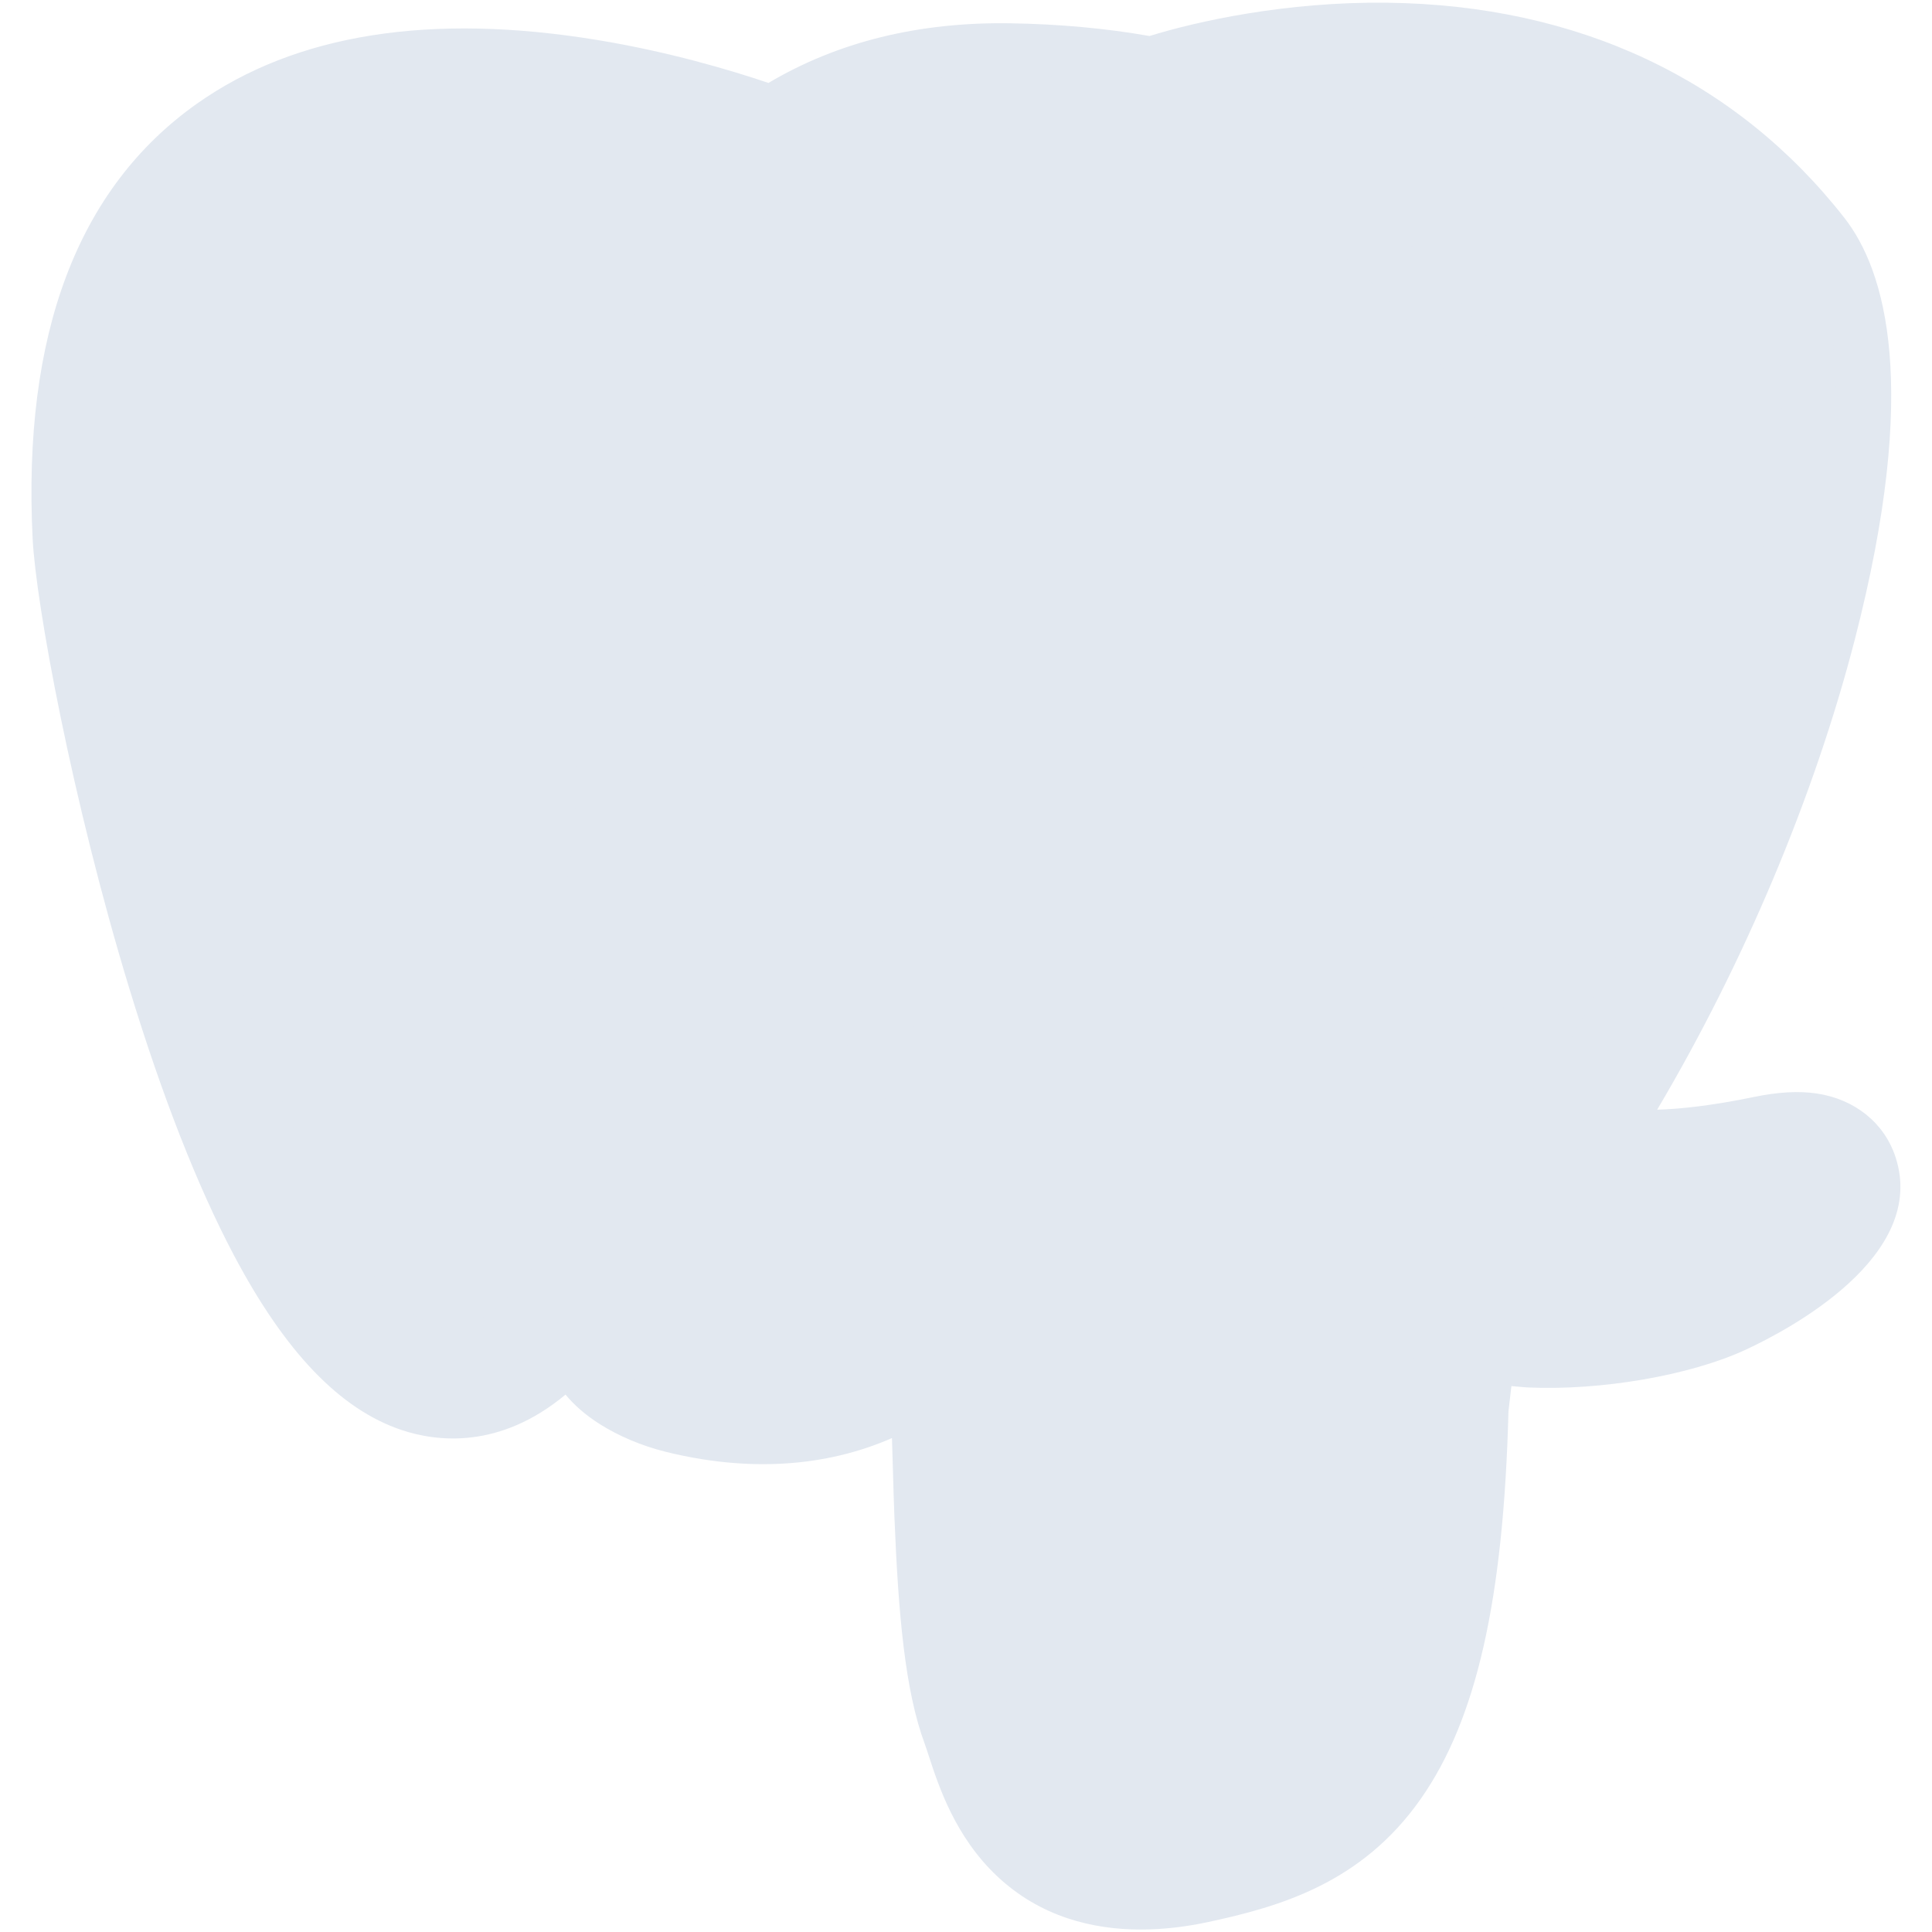
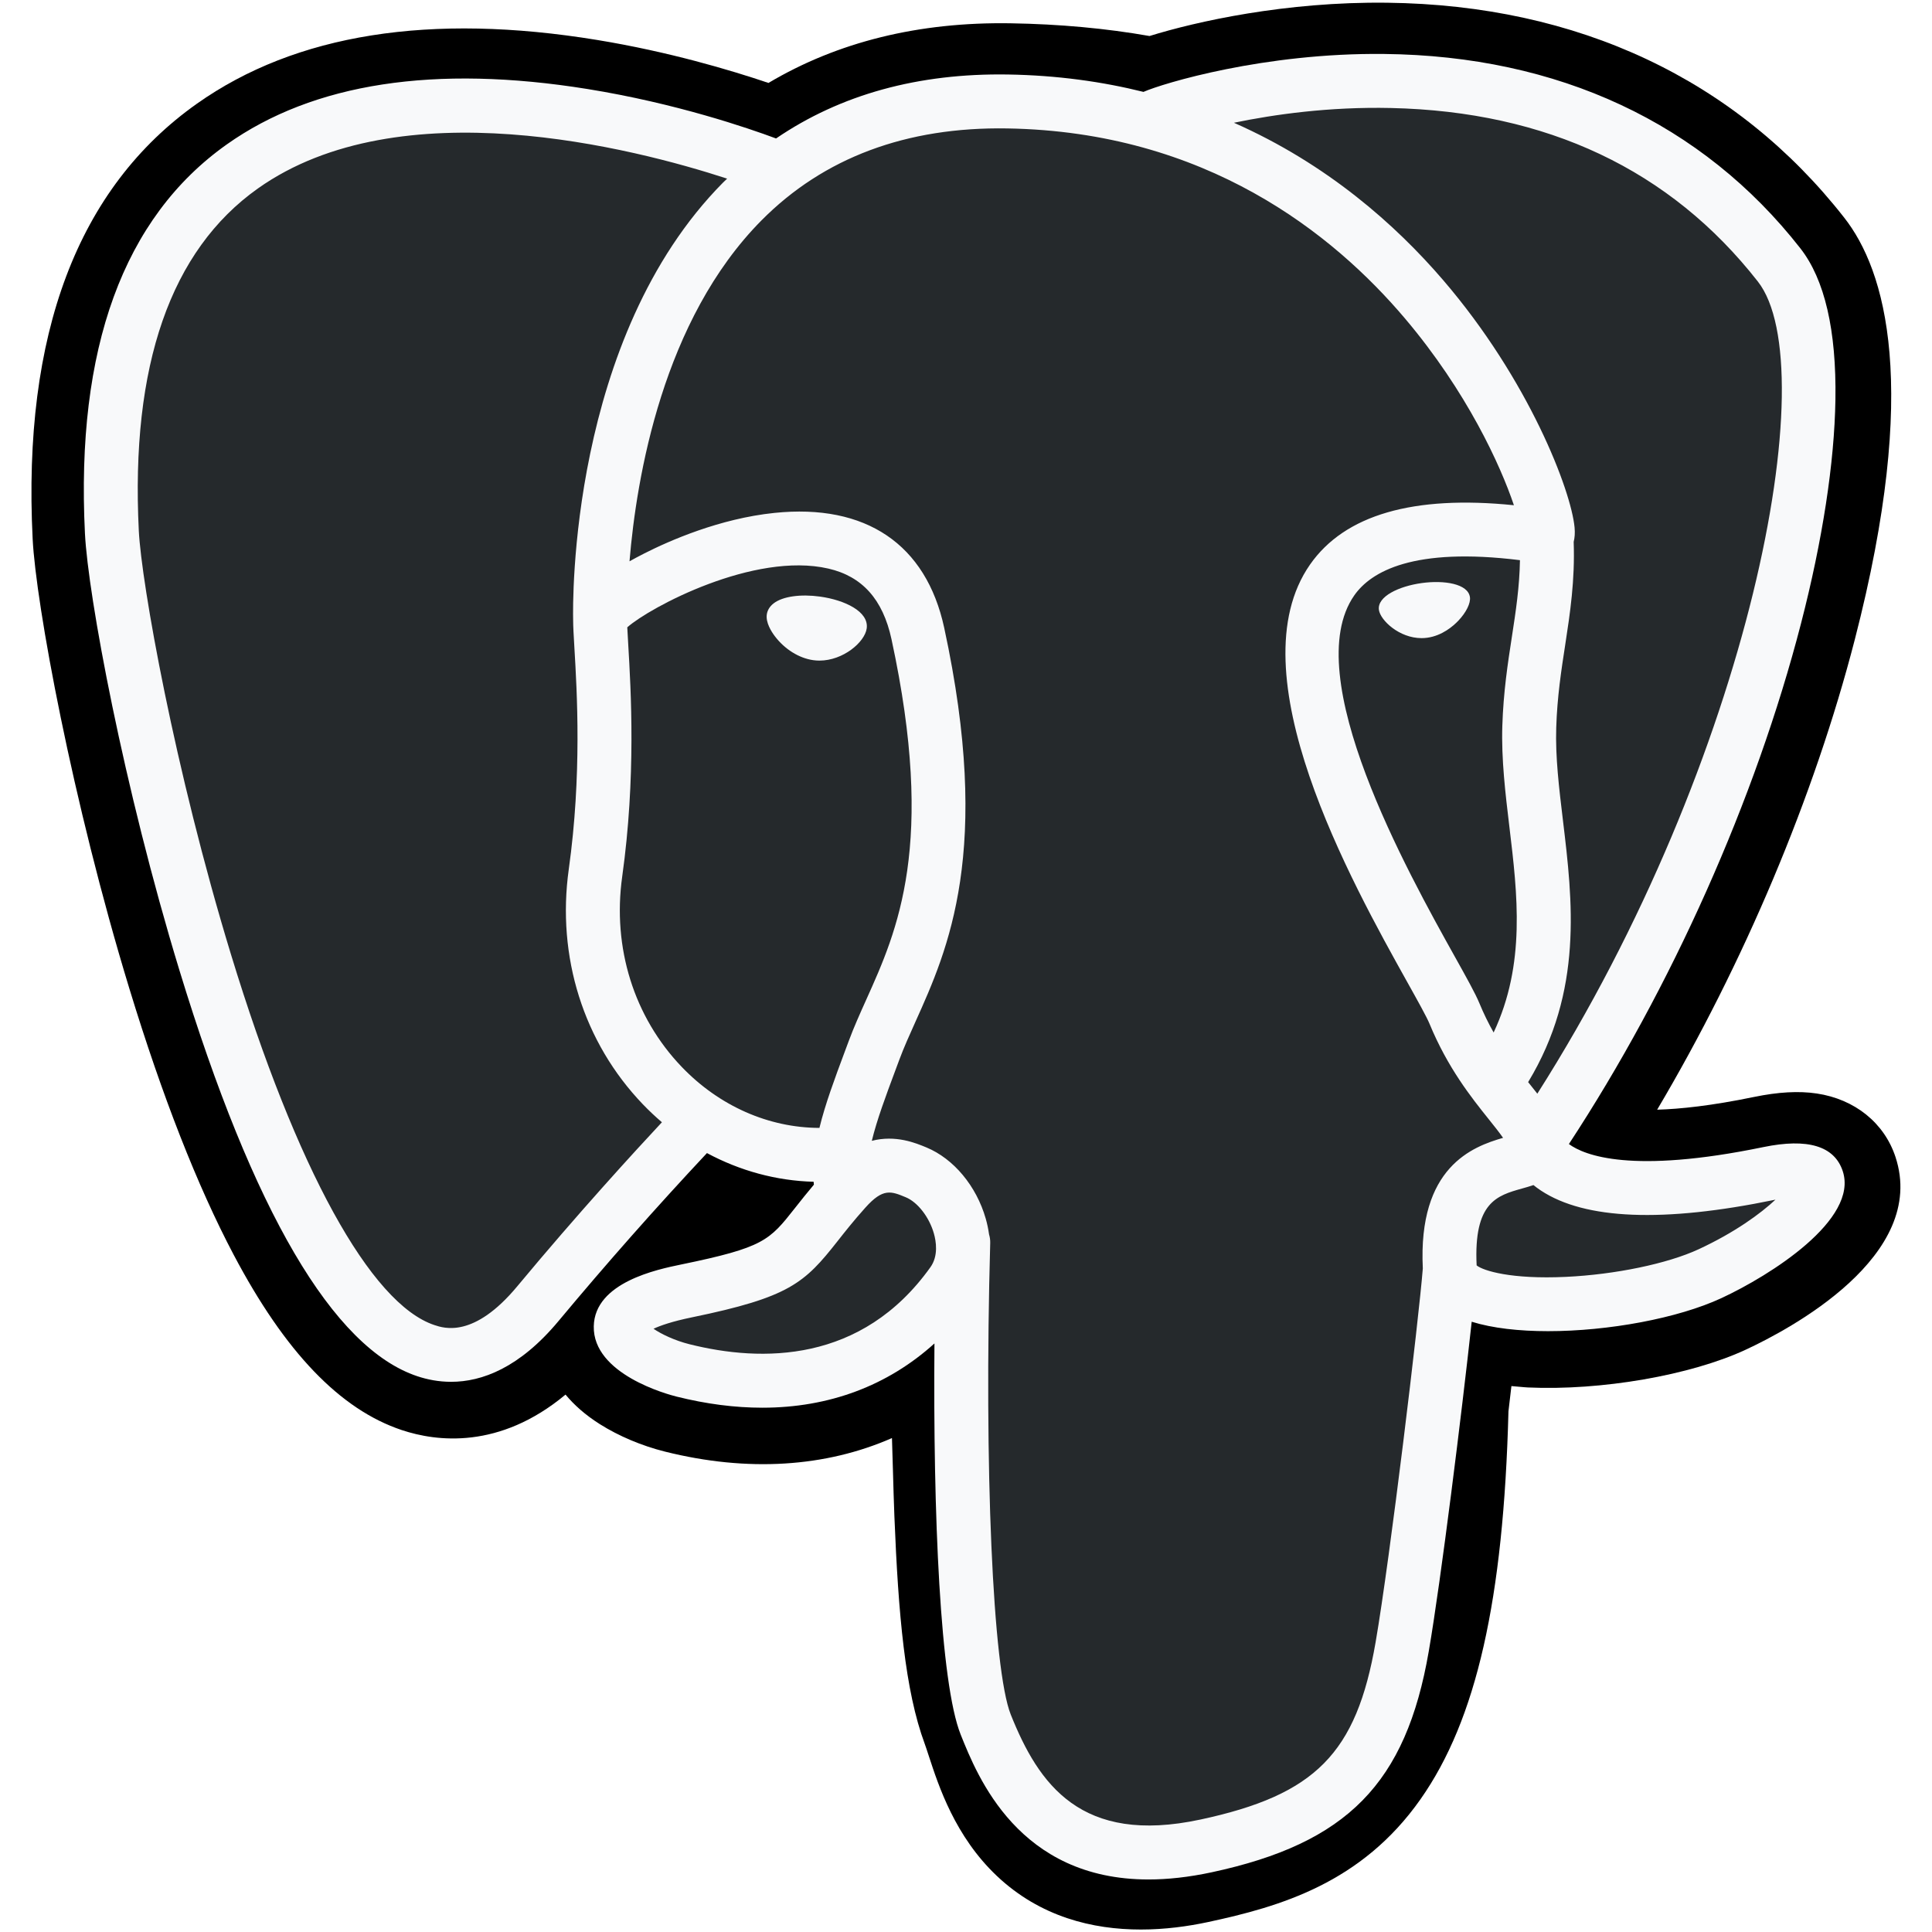
- <svg xmlns="http://www.w3.org/2000/svg" width="64px" height="64px" viewBox="-4 0 264 264" preserveAspectRatio="xMinYMin meet">
-   <path d="M255.008 158.086c-1.535-4.649-5.556-7.887-10.756-8.664-2.452-.366-5.26-.21-8.583.475-5.792 1.195-10.089 1.65-13.225 1.738 11.837-19.985 21.462-42.775 27.003-64.228 8.96-34.689 4.172-50.492-1.423-57.64C233.217 10.847 211.614.683 185.552.372c-13.903-.17-26.108 2.575-32.475 4.549-5.928-1.046-12.302-1.63-18.99-1.738-12.537-.2-23.614 2.533-33.079 8.15-5.24-1.772-13.65-4.27-23.362-5.864-22.842-3.75-41.252-.828-54.718 8.685C6.622 25.672-.937 45.684.461 73.634c.444 8.874 5.408 35.874 13.224 61.48 4.492 14.718 9.282 26.94 14.237 36.33 7.027 13.315 14.546 21.156 22.987 23.972 4.731 1.576 13.327 2.68 22.368-4.85 1.146 1.388 2.675 2.767 4.704 4.048 2.577 1.625 5.728 2.953 8.875 3.74 11.341 2.835 21.964 2.126 31.027-1.848.056 1.612.099 3.152.135 4.482.06 2.157.12 4.272.199 6.25.537 13.374 1.447 23.773 4.143 31.049.148.4.347 1.01.557 1.657 1.345 4.118 3.594 11.012 9.316 16.411 5.925 5.593 13.092 7.308 19.656 7.308 3.292 0 6.433-.432 9.188-1.022 9.82-2.105 20.973-5.311 29.041-16.799 7.628-10.86 11.336-27.217 12.007-52.99.087-.729.167-1.425.244-2.088l.16-1.362 1.797.158.463.031c10.002.456 22.232-1.665 29.743-5.154 5.935-2.754 24.954-12.795 20.476-26.351" fill="#E2E8F0" />
-   <path d="M237.906 160.722c-29.74 6.135-31.785-3.934-31.785-3.934 31.4-46.593 44.527-105.736 33.2-120.211-30.904-39.485-84.399-20.811-85.292-20.327l-.287.052c-5.876-1.22-12.451-1.946-19.842-2.067-13.456-.22-23.664 3.528-31.41 9.402 0 0-95.43-39.314-90.991 49.444.944 18.882 27.064 142.873 58.218 105.422 11.387-13.695 22.39-25.274 22.39-25.274 5.464 3.63 12.006 5.482 18.864 4.817l.533-.452c-.166 1.7-.09 3.363.213 5.332-8.026 8.967-5.667 10.541-21.711 13.844-16.235 3.346-6.698 9.302-.471 10.86 7.549 1.887 25.013 4.561 36.813-11.958l-.47 1.885c3.144 2.519 5.352 16.383 4.982 28.952-.37 12.568-.617 21.197 1.86 27.937 2.479 6.74 4.948 21.905 26.04 17.386 17.623-3.777 26.756-13.564 28.027-29.89.901-11.606 2.942-9.89 3.07-20.267l1.637-4.912c1.887-15.733.3-20.809 11.157-18.448l2.64.232c7.99.363 18.45-1.286 24.589-4.139 13.218-6.134 21.058-16.377 8.024-13.686h.002" fill="#E2E8F0" />
-   <path d="M108.076 81.525c-2.68-.373-5.107-.028-6.335.902-.69.523-.904 1.129-.962 1.546-.154 1.105.62 2.327 1.096 2.957 1.346 1.784 3.312 3.01 5.258 3.28.282.04.563.058.842.058 3.245 0 6.196-2.527 6.456-4.392.325-2.336-3.066-3.893-6.355-4.35M196.86 81.599c-.256-1.831-3.514-2.353-6.606-1.923-3.088.43-6.082 1.824-5.832 3.659.2 1.427 2.777 3.863 5.827 3.863.258 0 .518-.017.78-.054 2.036-.282 3.53-1.575 4.24-2.32 1.08-1.136 1.706-2.402 1.591-3.225" fill="#E2E8F0" />
-   <path d="M247.802 160.025c-1.134-3.429-4.784-4.532-10.848-3.28-18.005 3.716-24.453 1.142-26.57-.417 13.995-21.32 25.508-47.092 31.719-71.137 2.942-11.39 4.567-21.968 4.7-30.59.147-9.463-1.465-16.417-4.789-20.665-13.402-17.125-33.072-26.311-56.882-26.563-16.369-.184-30.199 4.005-32.88 5.183-5.646-1.404-11.801-2.266-18.502-2.376-12.288-.199-22.91 2.743-31.704 8.74-3.82-1.422-13.692-4.811-25.765-6.756-20.872-3.36-37.458-.814-49.294 7.571-14.123 10.006-20.643 27.892-19.38 53.16.425 8.501 5.269 34.653 12.913 59.698 10.062 32.964 21 51.625 32.508 55.464 1.347.449 2.9.763 4.613.763 4.198 0 9.345-1.892 14.7-8.33a529.832 529.832 0 0 1 20.261-22.926c4.524 2.428 9.494 3.784 14.577 3.92.01.133.023.266.035.398a117.66 117.66 0 0 0-2.57 3.175c-3.522 4.471-4.255 5.402-15.592 7.736-3.225.666-11.79 2.431-11.916 8.435-.136 6.56 10.125 9.315 11.294 9.607 4.074 1.02 7.999 1.523 11.742 1.523 9.103 0 17.114-2.992 23.516-8.781-.197 23.386.778 46.43 3.586 53.451 2.3 5.748 7.918 19.795 25.664 19.794 2.604 0 5.47-.303 8.623-.979 18.521-3.97 26.564-12.156 29.675-30.203 1.665-9.645 4.522-32.676 5.866-45.03 2.836.885 6.487 1.29 10.434 1.289 8.232 0 17.731-1.749 23.688-4.514 6.692-3.108 18.768-10.734 16.578-17.36zm-44.106-83.48c-.061 3.647-.563 6.958-1.095 10.414-.573 3.717-1.165 7.56-1.314 12.225-.147 4.54.42 9.26.968 13.825 1.108 9.22 2.245 18.712-2.156 28.078a36.508 36.508 0 0 1-1.95-4.009c-.547-1.326-1.735-3.456-3.38-6.404-6.399-11.476-21.384-38.35-13.713-49.316 2.285-3.264 8.084-6.62 22.64-4.813zm-17.644-61.787c21.334.471 38.21 8.452 50.158 23.72 9.164 11.711-.927 64.998-30.14 110.969a171.33 171.33 0 0 0-.886-1.117l-.37-.462c7.549-12.467 6.073-24.802 4.759-35.738-.54-4.488-1.05-8.727-.92-12.709.134-4.22.692-7.84 1.232-11.34.663-4.313 1.338-8.776 1.152-14.037.139-.552.195-1.204.122-1.978-.475-5.045-6.235-20.144-17.975-33.81-6.422-7.475-15.787-15.84-28.574-21.482 5.5-1.14 13.021-2.203 21.442-2.016zM66.674 175.778c-5.9 7.094-9.974 5.734-11.314 5.288-8.73-2.912-18.86-21.364-27.791-50.624-7.728-25.318-12.244-50.777-12.602-57.916-1.128-22.578 4.345-38.313 16.268-46.769 19.404-13.76 51.306-5.524 64.125-1.347-.184.182-.376.352-.558.537-21.036 21.244-20.537 57.54-20.485 59.759-.002.856.07 2.068.168 3.735.362 6.105 1.036 17.467-.764 30.334-1.672 11.957 2.014 23.66 10.111 32.109a36.275 36.275 0 0 0 2.617 2.468c-3.604 3.86-11.437 12.396-19.775 22.426zm22.479-29.993c-6.526-6.81-9.49-16.282-8.133-25.99 1.9-13.592 1.199-25.43.822-31.79-.053-.89-.1-1.67-.127-2.285 3.073-2.725 17.314-10.355 27.47-8.028 4.634 1.061 7.458 4.217 8.632 9.645 6.076 28.103.804 39.816-3.432 49.229-.873 1.939-1.698 3.772-2.402 5.668l-.546 1.466c-1.382 3.706-2.668 7.152-3.465 10.424-6.938-.02-13.687-2.984-18.819-8.34zm1.065 37.9c-2.026-.506-3.848-1.385-4.917-2.114.893-.42 2.482-.992 5.238-1.56 13.337-2.745 15.397-4.683 19.895-10.394 1.031-1.31 2.2-2.794 3.819-4.602l.002-.002c2.411-2.7 3.514-2.242 5.514-1.412 1.621.67 3.2 2.702 3.84 4.938.303 1.056.643 3.06-.47 4.62-9.396 13.156-23.088 12.987-32.921 10.526zm69.799 64.952c-16.316 3.496-22.093-4.829-25.9-14.346-2.457-6.144-3.665-33.85-2.808-64.447.011-.407-.047-.8-.159-1.17a15.444 15.444 0 0 0-.456-2.162c-1.274-4.452-4.379-8.176-8.104-9.72-1.48-.613-4.196-1.738-7.46-.903.696-2.868 1.903-6.107 3.212-9.614l.549-1.475c.618-1.663 1.394-3.386 2.214-5.21 4.433-9.848 10.504-23.337 3.915-53.81-2.468-11.414-10.71-16.988-23.204-15.693-7.49.775-14.343 3.797-17.761 5.53-.735.372-1.407.732-2.035 1.082.954-11.5 4.558-32.992 18.04-46.59 8.489-8.56 19.794-12.788 33.568-12.56 27.14.444 44.544 14.372 54.366 25.979 8.464 10.001 13.047 20.076 14.876 25.51-13.755-1.399-23.11 1.316-27.852 8.096-10.317 14.748 5.644 43.372 13.315 57.129 1.407 2.521 2.621 4.7 3.003 5.626 2.498 6.054 5.732 10.096 8.093 13.046.724.904 1.426 1.781 1.96 2.547-4.166 1.201-11.649 3.976-10.967 17.847-.55 6.96-4.461 39.546-6.448 51.059-2.623 15.21-8.22 20.875-23.957 24.25zm68.104-77.936c-4.26 1.977-11.389 3.46-18.161 3.779-7.48.35-11.288-.838-12.184-1.569-.42-8.644 2.797-9.547 6.202-10.503.535-.15 1.057-.297 1.561-.473.313.255.656.508 1.032.756 6.012 3.968 16.735 4.396 31.874 1.271l.166-.033c-2.042 1.909-5.536 4.471-10.49 6.772z" fill="#E2E8F0" />
+ <svg xmlns="http://www.w3.org/2000/svg" width="800px" height="800px" viewBox="-4 0 264 264" preserveAspectRatio="xMinYMin meet">
+   <path d="M255.008 158.086c-1.535-4.649-5.556-7.887-10.756-8.664-2.452-.366-5.26-.21-8.583.475-5.792 1.195-10.089 1.65-13.225 1.738 11.837-19.985 21.462-42.775 27.003-64.228 8.96-34.689 4.172-50.492-1.423-57.64C233.217 10.847 211.614.683 185.552.372c-13.903-.17-26.108 2.575-32.475 4.549-5.928-1.046-12.302-1.63-18.99-1.738-12.537-.2-23.614 2.533-33.079 8.15-5.24-1.772-13.65-4.27-23.362-5.864-22.842-3.75-41.252-.828-54.718 8.685C6.622 25.672-.937 45.684.461 73.634c.444 8.874 5.408 35.874 13.224 61.48 4.492 14.718 9.282 26.94 14.237 36.33 7.027 13.315 14.546 21.156 22.987 23.972 4.731 1.576 13.327 2.68 22.368-4.85 1.146 1.388 2.675 2.767 4.704 4.048 2.577 1.625 5.728 2.953 8.875 3.74 11.341 2.835 21.964 2.126 31.027-1.848.056 1.612.099 3.152.135 4.482.06 2.157.12 4.272.199 6.25.537 13.374 1.447 23.773 4.143 31.049.148.4.347 1.01.557 1.657 1.345 4.118 3.594 11.012 9.316 16.411 5.925 5.593 13.092 7.308 19.656 7.308 3.292 0 6.433-.432 9.188-1.022 9.82-2.105 20.973-5.311 29.041-16.799 7.628-10.86 11.336-27.217 12.007-52.99.087-.729.167-1.425.244-2.088l.16-1.362 1.797.158.463.031c10.002.456 22.232-1.665 29.743-5.154 5.935-2.754 24.954-12.795 20.476-26.351" />
+   <path d="M237.906 160.722c-29.74 6.135-31.785-3.934-31.785-3.934 31.4-46.593 44.527-105.736 33.2-120.211-30.904-39.485-84.399-20.811-85.292-20.327l-.287.052c-5.876-1.22-12.451-1.946-19.842-2.067-13.456-.22-23.664 3.528-31.41 9.402 0 0-95.43-39.314-90.991 49.444.944 18.882 27.064 142.873 58.218 105.422 11.387-13.695 22.39-25.274 22.39-25.274 5.464 3.63 12.006 5.482 18.864 4.817l.533-.452c-.166 1.7-.09 3.363.213 5.332-8.026 8.967-5.667 10.541-21.711 13.844-16.235 3.346-6.698 9.302-.471 10.86 7.549 1.887 25.013 4.561 36.813-11.958l-.47 1.885c3.144 2.519 5.352 16.383 4.982 28.952-.37 12.568-.617 21.197 1.86 27.937 2.479 6.74 4.948 21.905 26.04 17.386 17.623-3.777 26.756-13.564 28.027-29.89.901-11.606 2.942-9.89 3.07-20.267l1.637-4.912c1.887-15.733.3-20.809 11.157-18.448l2.64.232c7.99.363 18.45-1.286 24.589-4.139 13.218-6.134 21.058-16.377 8.024-13.686h.002" fill="#25292C" />
+   <path d="M108.076 81.525c-2.68-.373-5.107-.028-6.335.902-.69.523-.904 1.129-.962 1.546-.154 1.105.62 2.327 1.096 2.957 1.346 1.784 3.312 3.01 5.258 3.28.282.04.563.058.842.058 3.245 0 6.196-2.527 6.456-4.392.325-2.336-3.066-3.893-6.355-4.35M196.86 81.599c-.256-1.831-3.514-2.353-6.606-1.923-3.088.43-6.082 1.824-5.832 3.659.2 1.427 2.777 3.863 5.827 3.863.258 0 .518-.017.78-.054 2.036-.282 3.53-1.575 4.24-2.32 1.08-1.136 1.706-2.402 1.591-3.225" fill="#F8F9FA" />
+   <path d="M247.802 160.025c-1.134-3.429-4.784-4.532-10.848-3.28-18.005 3.716-24.453 1.142-26.57-.417 13.995-21.32 25.508-47.092 31.719-71.137 2.942-11.39 4.567-21.968 4.7-30.59.147-9.463-1.465-16.417-4.789-20.665-13.402-17.125-33.072-26.311-56.882-26.563-16.369-.184-30.199 4.005-32.88 5.183-5.646-1.404-11.801-2.266-18.502-2.376-12.288-.199-22.91 2.743-31.704 8.74-3.82-1.422-13.692-4.811-25.765-6.756-20.872-3.36-37.458-.814-49.294 7.571-14.123 10.006-20.643 27.892-19.38 53.16.425 8.501 5.269 34.653 12.913 59.698 10.062 32.964 21 51.625 32.508 55.464 1.347.449 2.9.763 4.613.763 4.198 0 9.345-1.892 14.7-8.33a529.832 529.832 0 0 1 20.261-22.926c4.524 2.428 9.494 3.784 14.577 3.92.01.133.023.266.035.398a117.66 117.66 0 0 0-2.57 3.175c-3.522 4.471-4.255 5.402-15.592 7.736-3.225.666-11.79 2.431-11.916 8.435-.136 6.56 10.125 9.315 11.294 9.607 4.074 1.02 7.999 1.523 11.742 1.523 9.103 0 17.114-2.992 23.516-8.781-.197 23.386.778 46.43 3.586 53.451 2.3 5.748 7.918 19.795 25.664 19.794 2.604 0 5.47-.303 8.623-.979 18.521-3.97 26.564-12.156 29.675-30.203 1.665-9.645 4.522-32.676 5.866-45.03 2.836.885 6.487 1.29 10.434 1.289 8.232 0 17.731-1.749 23.688-4.514 6.692-3.108 18.768-10.734 16.578-17.36zm-44.106-83.48c-.061 3.647-.563 6.958-1.095 10.414-.573 3.717-1.165 7.56-1.314 12.225-.147 4.54.42 9.26.968 13.825 1.108 9.22 2.245 18.712-2.156 28.078a36.508 36.508 0 0 1-1.95-4.009c-.547-1.326-1.735-3.456-3.38-6.404-6.399-11.476-21.384-38.35-13.713-49.316 2.285-3.264 8.084-6.62 22.64-4.813zm-17.644-61.787c21.334.471 38.21 8.452 50.158 23.72 9.164 11.711-.927 64.998-30.14 110.969a171.33 171.33 0 0 0-.886-1.117l-.37-.462c7.549-12.467 6.073-24.802 4.759-35.738-.54-4.488-1.05-8.727-.92-12.709.134-4.22.692-7.84 1.232-11.34.663-4.313 1.338-8.776 1.152-14.037.139-.552.195-1.204.122-1.978-.475-5.045-6.235-20.144-17.975-33.81-6.422-7.475-15.787-15.84-28.574-21.482 5.5-1.14 13.021-2.203 21.442-2.016zM66.674 175.778c-5.9 7.094-9.974 5.734-11.314 5.288-8.73-2.912-18.86-21.364-27.791-50.624-7.728-25.318-12.244-50.777-12.602-57.916-1.128-22.578 4.345-38.313 16.268-46.769 19.404-13.76 51.306-5.524 64.125-1.347-.184.182-.376.352-.558.537-21.036 21.244-20.537 57.54-20.485 59.759-.002.856.07 2.068.168 3.735.362 6.105 1.036 17.467-.764 30.334-1.672 11.957 2.014 23.66 10.111 32.109a36.275 36.275 0 0 0 2.617 2.468c-3.604 3.86-11.437 12.396-19.775 22.426zm22.479-29.993c-6.526-6.81-9.49-16.282-8.133-25.99 1.9-13.592 1.199-25.43.822-31.79-.053-.89-.1-1.67-.127-2.285 3.073-2.725 17.314-10.355 27.47-8.028 4.634 1.061 7.458 4.217 8.632 9.645 6.076 28.103.804 39.816-3.432 49.229-.873 1.939-1.698 3.772-2.402 5.668l-.546 1.466c-1.382 3.706-2.668 7.152-3.465 10.424-6.938-.02-13.687-2.984-18.819-8.34zm1.065 37.9c-2.026-.506-3.848-1.385-4.917-2.114.893-.42 2.482-.992 5.238-1.56 13.337-2.745 15.397-4.683 19.895-10.394 1.031-1.31 2.2-2.794 3.819-4.602l.002-.002c2.411-2.7 3.514-2.242 5.514-1.412 1.621.67 3.2 2.702 3.84 4.938.303 1.056.643 3.06-.47 4.62-9.396 13.156-23.088 12.987-32.921 10.526zm69.799 64.952c-16.316 3.496-22.093-4.829-25.9-14.346-2.457-6.144-3.665-33.85-2.808-64.447.011-.407-.047-.8-.159-1.17a15.444 15.444 0 0 0-.456-2.162c-1.274-4.452-4.379-8.176-8.104-9.72-1.48-.613-4.196-1.738-7.46-.903.696-2.868 1.903-6.107 3.212-9.614l.549-1.475c.618-1.663 1.394-3.386 2.214-5.21 4.433-9.848 10.504-23.337 3.915-53.81-2.468-11.414-10.71-16.988-23.204-15.693-7.49.775-14.343 3.797-17.761 5.53-.735.372-1.407.732-2.035 1.082.954-11.5 4.558-32.992 18.04-46.59 8.489-8.56 19.794-12.788 33.568-12.56 27.14.444 44.544 14.372 54.366 25.979 8.464 10.001 13.047 20.076 14.876 25.51-13.755-1.399-23.11 1.316-27.852 8.096-10.317 14.748 5.644 43.372 13.315 57.129 1.407 2.521 2.621 4.7 3.003 5.626 2.498 6.054 5.732 10.096 8.093 13.046.724.904 1.426 1.781 1.96 2.547-4.166 1.201-11.649 3.976-10.967 17.847-.55 6.96-4.461 39.546-6.448 51.059-2.623 15.21-8.22 20.875-23.957 24.25zm68.104-77.936c-4.26 1.977-11.389 3.46-18.161 3.779-7.48.35-11.288-.838-12.184-1.569-.42-8.644 2.797-9.547 6.202-10.503.535-.15 1.057-.297 1.561-.473.313.255.656.508 1.032.756 6.012 3.968 16.735 4.396 31.874 1.271l.166-.033c-2.042 1.909-5.536 4.471-10.49 6.772z" fill="#F8F9FA" />
</svg>
